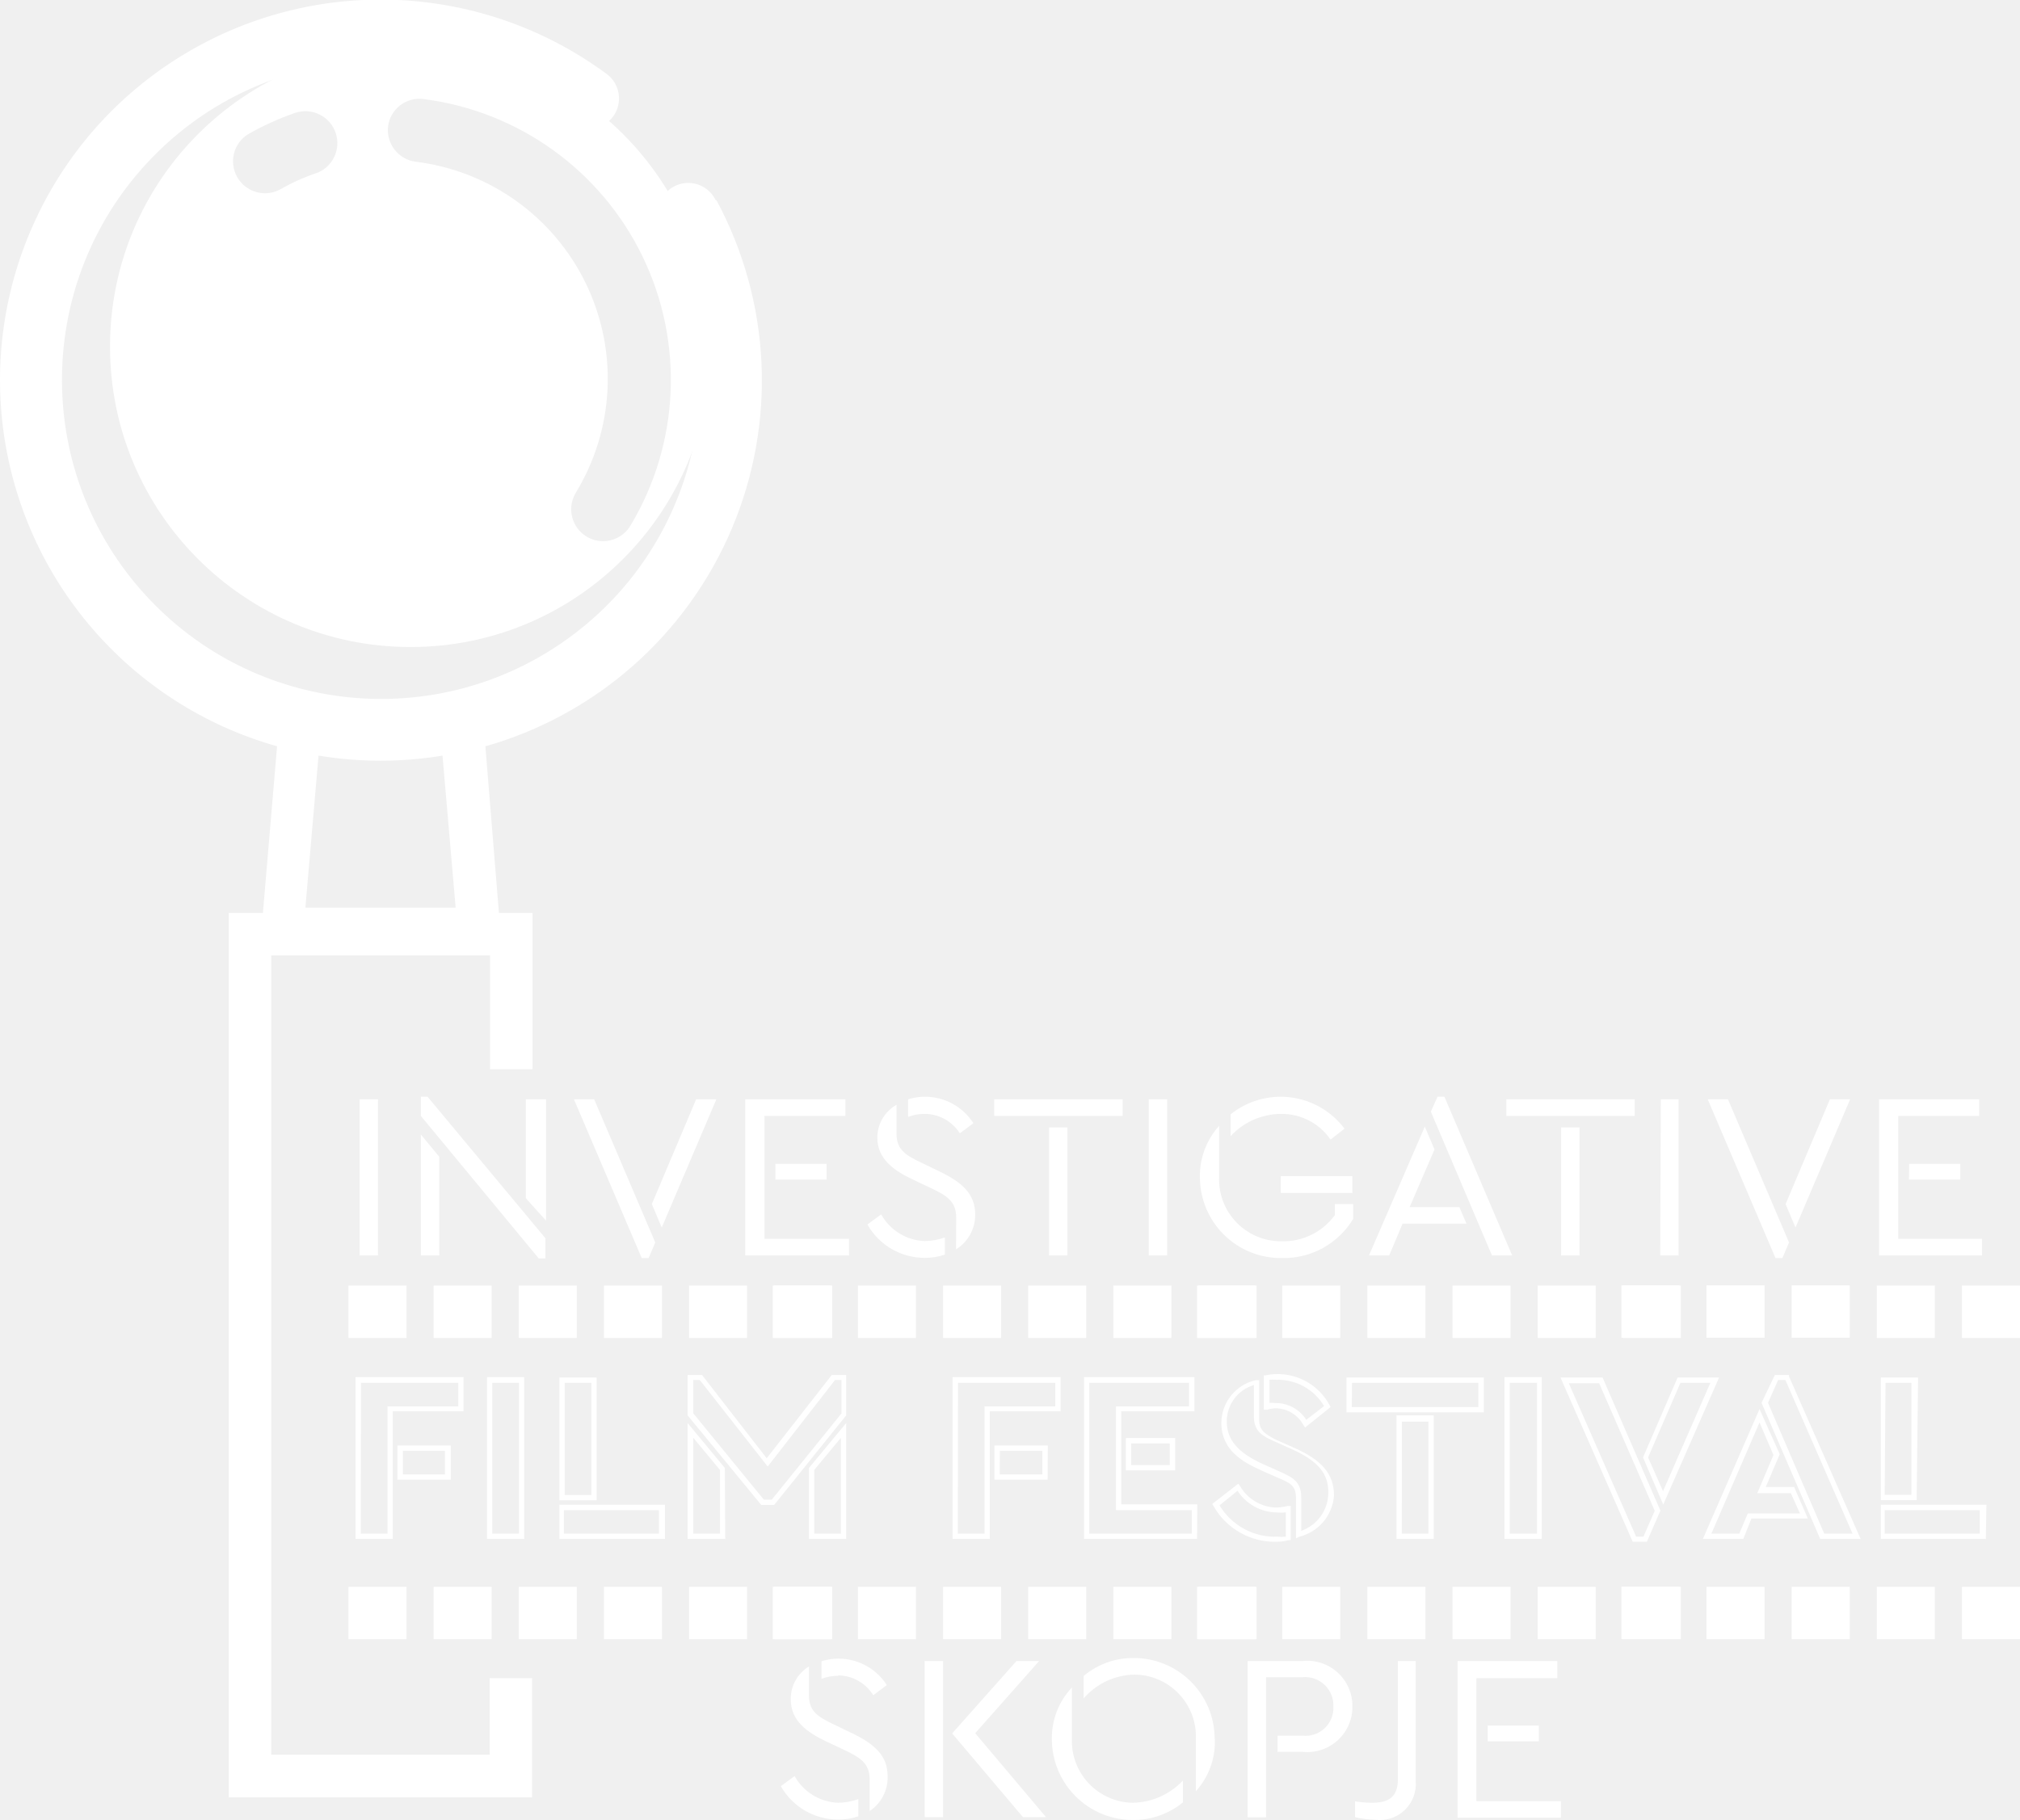
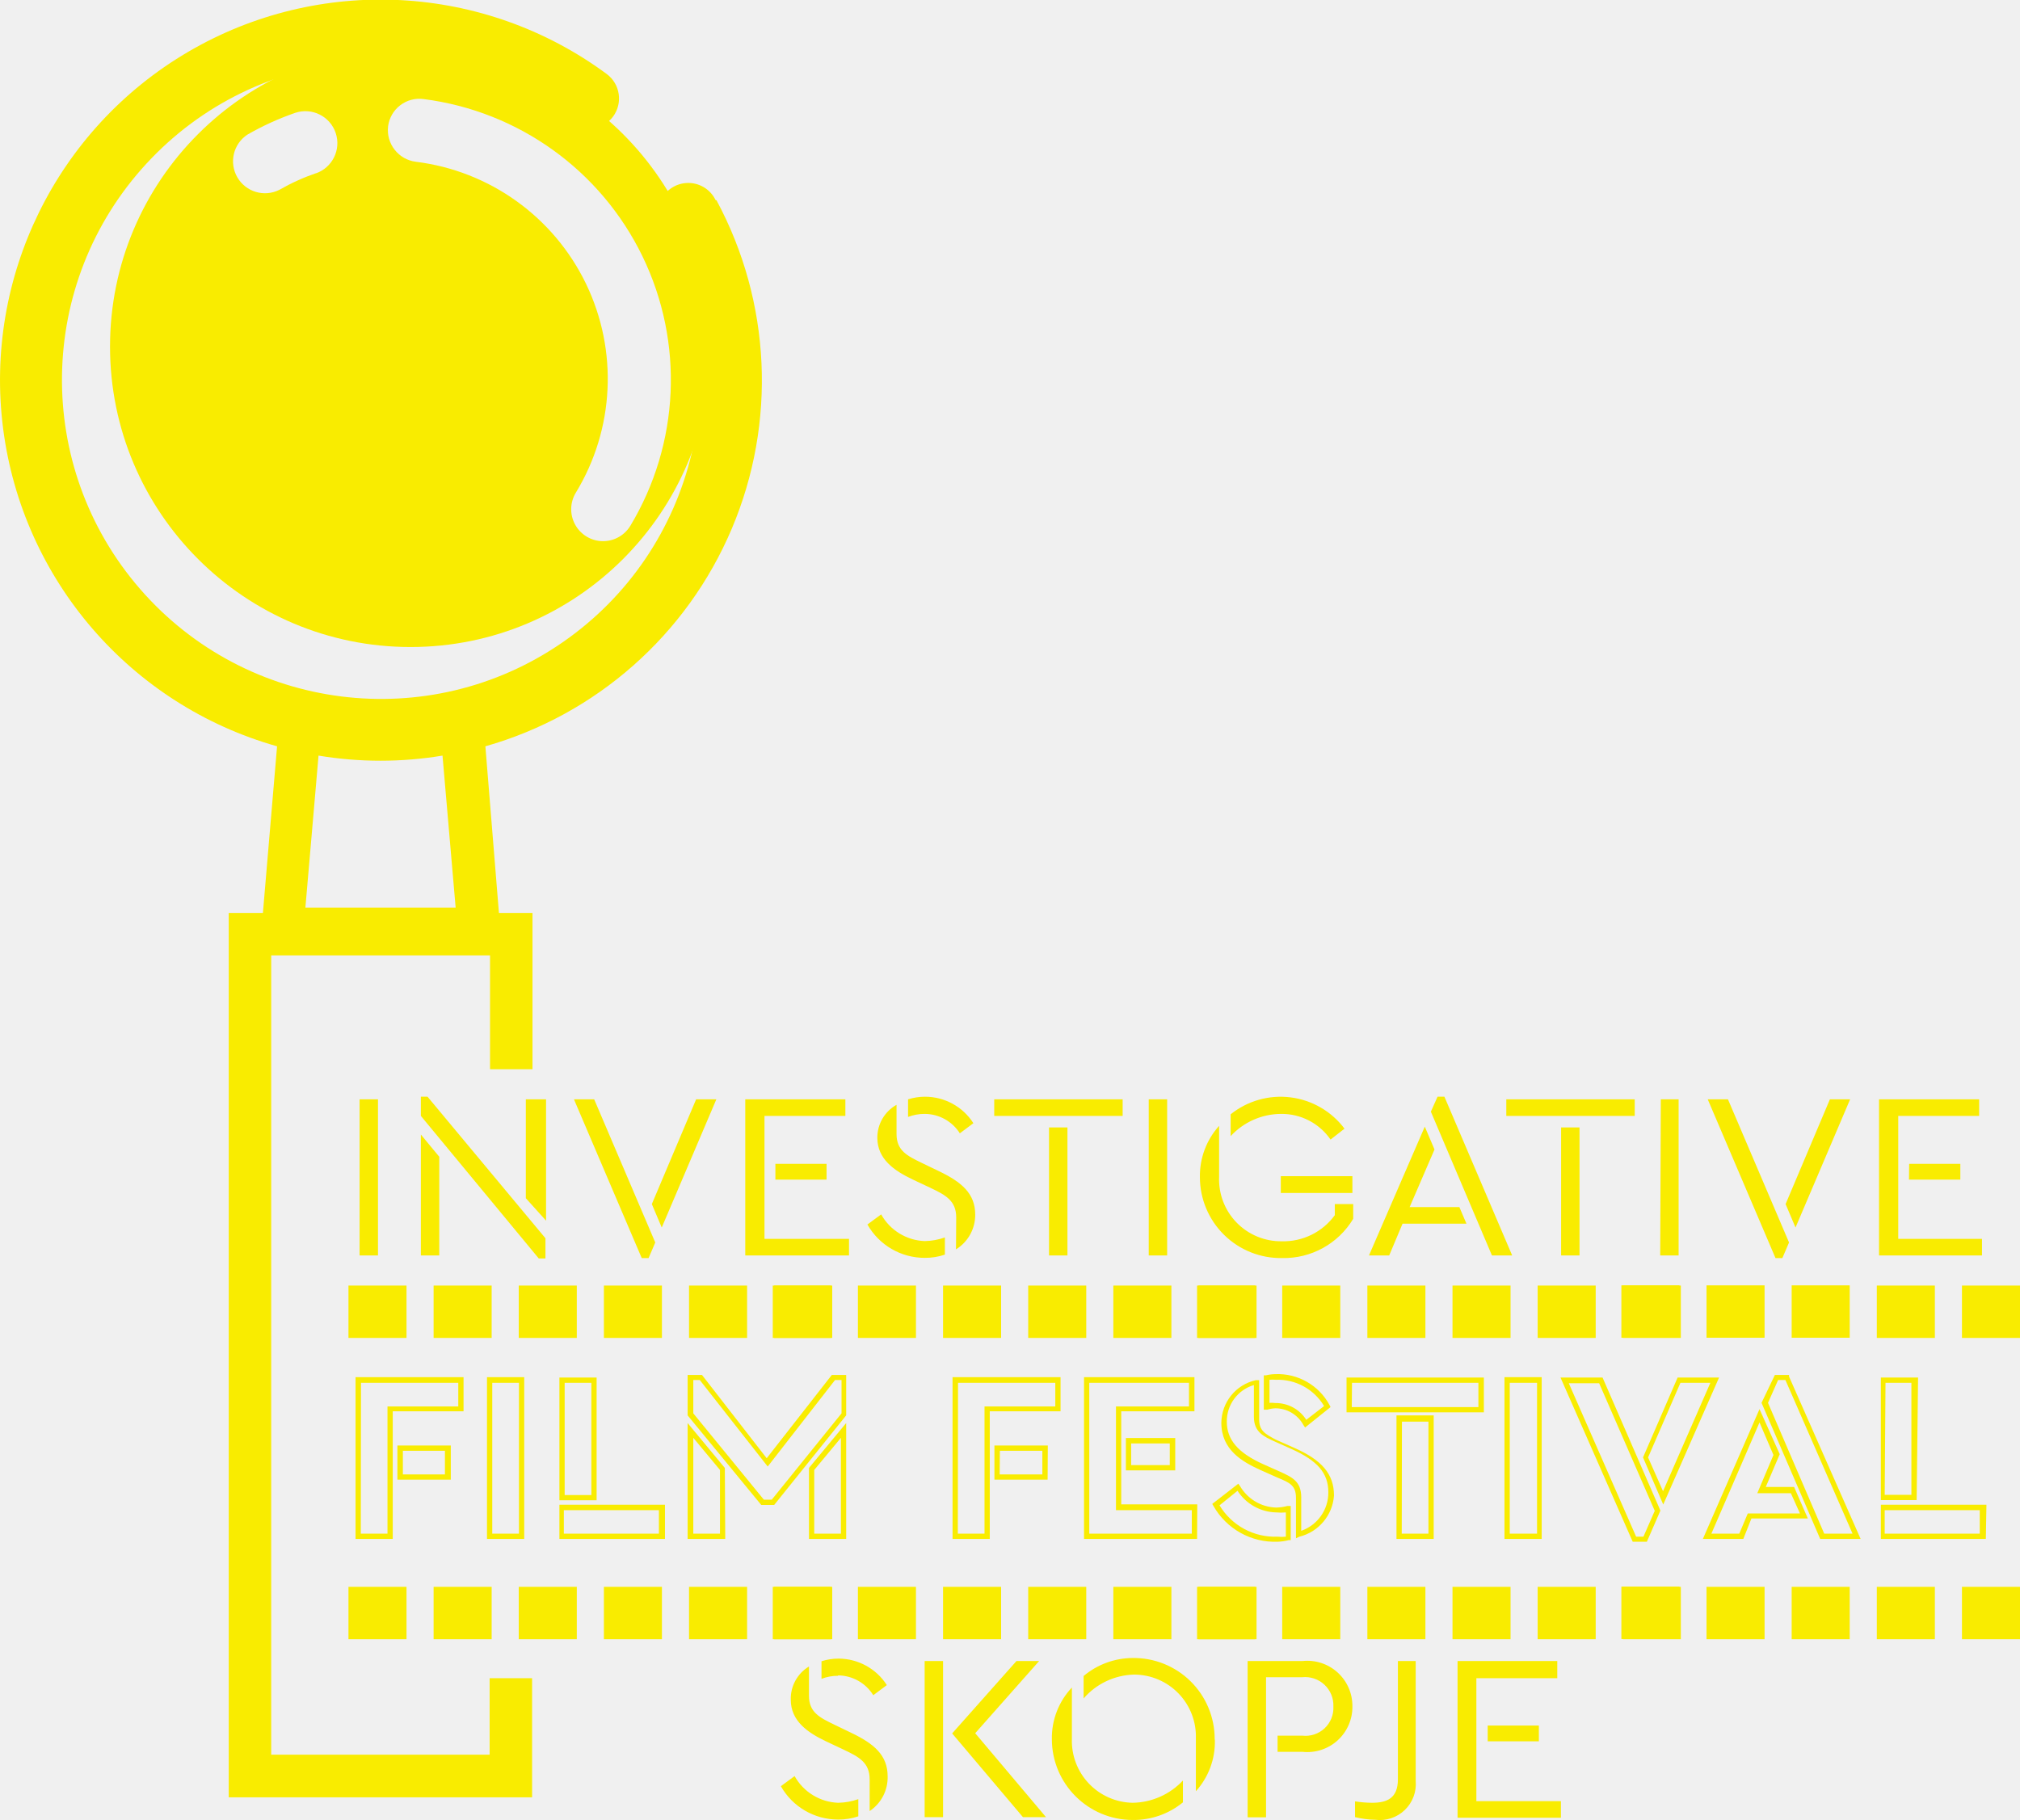
<svg xmlns="http://www.w3.org/2000/svg" viewBox="0 0 99.88 90">
  <defs>
-     <style>.cls-1{fill:#fff}</style>
+     <style>.cls-1{fill:#f9ec00}</style>
  </defs>
  <g id="Layer_2" data-name="Layer 2">
    <g id="Layer_1-2" data-name="Layer 1">
      <path class="cls-1" d="M35.38 9.89a1.5 1.5 0 1 0-2.64 1.42 15.78 15.78 0 1 1-4.54-5.23A1.5 1.5 0 0 0 30 3.66a18.82 18.82 0 1 0-16.3 33.25l-.7 8.24h-1.69v43.74h15V83h-2.1v3.78h-10.8V47.25h10.82v5.63h2.1v-7.73h-1.66L24 36.91a18.81 18.81 0 0 0 11.43-27zm-12.85 35H15.1l.65-7.52a18.68 18.68 0 0 0 6.13 0z" />
      <path class="cls-1" d="M20.3 2.28a14.86 14.86 0 1 0 14.86 14.86A14.86 14.86 0 0 0 20.3 2.28zm-4.66 6.28a10.59 10.59 0 0 0-1.83.83 1.58 1.58 0 0 1-1.58-2.73 13.78 13.78 0 0 1 2.37-1.08 1.58 1.58 0 1 1 1 3zm14.05 18.2a1.58 1.58 0 0 1-1.22-2.39A10.82 10.82 0 0 0 20.56 8a1.58 1.58 0 0 1-1.37-1.76 1.56 1.56 0 0 1 1.76-1.34A14 14 0 0 1 31.17 26a1.58 1.58 0 0 1-1.48.76zM17.78 54.37h.91v7.72h-.91zm3.03.82v-.95h.33l5.83 7v1h-.33zm0 .92l.91 1.1v4.88h-.91zM26 59.26v-4.89h1v6zm6.4 2.19l-.33.77h-.34l-3.35-7.85h1zm.32-.74l-.49-1.16 2.19-5.18h1zm4.13-6.34h4.95v.82h-4v6.08h4.18v.82h-5.13zm1.49 3.19h2.53v.78h-2.53zm4.55 3l.68-.5a2.57 2.57 0 0 0 2.15 1.32 3.11 3.11 0 0 0 1-.18v.85a3 3 0 0 1-1 .16 3.25 3.25 0 0 1-2.83-1.65zm4.39-.35c0-.83-.53-1.11-1.29-1.47l-.87-.41c-.9-.43-1.74-1-1.74-2.06a1.86 1.86 0 0 1 .95-1.63v1.45c0 .82.54 1.08 1.24 1.42l.85.41c1.13.54 1.8 1.11 1.8 2.15a2 2 0 0 1-.95 1.72zm-1.56-5.12a2.25 2.25 0 0 0-.82.15v-.87a2.77 2.77 0 0 1 .84-.13 2.84 2.84 0 0 1 2.39 1.31l-.67.5a2.07 2.07 0 0 0-1.74-.96zm3.44-.72h6.35v.82h-6.35zm2.71 1.39h.91v6.33h-.91zm4.93-1.39h.91v7.72h-.91zm2.53 3.85a3.69 3.69 0 0 1 .95-2.54v2.52a3.06 3.06 0 0 0 3.1 3.19A3.14 3.14 0 0 0 66 60.1v-.55h.91v.73a4 4 0 0 1-3.51 1.94 4 4 0 0 1-4.07-4zm4-3.13a3.41 3.41 0 0 0-2.48 1.1v-1.08a3.95 3.95 0 0 1 5.63.71l-.69.54a2.93 2.93 0 0 0-2.45-1.27zm0 3.08h3.54V59h-3.54zm7.12-2.45l.48 1.13-1.23 2.85h2.46l.35.82h-3.16l-.66 1.57h-1zm.3-.74l.33-.74h.34l3.35 7.85h-1zm3.73-.61h6.35v.82h-6.35zm2.71 1.39h.91v6.33h-.91zm4.93-1.39H83v7.72h-.91zm6.34 7.08l-.33.77h-.34l-3.35-7.85h1zm.32-.74l-.49-1.16 2.19-5.18h1zm4.13-6.34h4.95v.82h-4v6.08H98v.82h-5.09zm1.49 3.19h2.53v.78h-2.54zM38.61 88.34l.68-.5a2.57 2.57 0 0 0 2.15 1.32 3.11 3.11 0 0 0 1-.18v.85a3 3 0 0 1-1 .16 3.25 3.25 0 0 1-2.83-1.65zM43 88c0-.83-.53-1.11-1.29-1.47l-.87-.41c-.9-.43-1.74-1-1.74-2.06a1.86 1.86 0 0 1 .9-1.64v1.45c0 .82.54 1.08 1.24 1.42l.85.41c1.13.54 1.8 1.11 1.8 2.15a2 2 0 0 1-.89 1.72zm-1.56-5.12a2.25 2.25 0 0 0-.82.15v-.87a2.77 2.77 0 0 1 .84-.13 2.84 2.84 0 0 1 2.39 1.31l-.67.5a2.07 2.07 0 0 0-1.74-.98zm4.28-.73h.91v7.72h-.91zm6 7.72h-1.14l-3.5-4.14 3.18-3.58h1.12l-3.16 3.57zM53 86a3.06 3.06 0 0 0 3 3.16 3.48 3.48 0 0 0 2.49-1.1v1.08a3.84 3.84 0 0 1-2.48.87 4 4 0 0 1-4-4 3.63 3.63 0 0 1 .99-2.55zm7.07.07a3.63 3.63 0 0 1-.94 2.52V86a3.06 3.06 0 0 0-3.06-3.18A3.41 3.41 0 0 0 53.58 84v-1.11A3.79 3.79 0 0 1 56 82a4 4 0 0 1 4.06 4zm6.8-1.68a2.23 2.23 0 0 1-2.47 2.25h-1.23v-.8h1.22a1.38 1.38 0 0 0 1.54-1.44 1.4 1.4 0 0 0-1.54-1.45H62.6v6.93h-.91v-7.73h2.71a2.23 2.23 0 0 1 2.47 2.24zM70 88.08A1.78 1.78 0 0 1 68 90a4.47 4.47 0 0 1-1-.13v-.78a5.54 5.54 0 0 0 .84.07c.75 0 1.28-.23 1.28-1.16v-5.85H70zm2.07-5.93H77V83h-4v6.08h4.18v.82h-5.11zm1.49 3.19h2.53v.78h-2.53z" />
      <path class="cls-1" transform="rotate(-90 18.665 64.875)" d="M17.37 63.44h2.59v2.87h-2.59z" />
      <path class="cls-1" transform="rotate(-90 22.875 64.875)" d="M21.58 63.44h2.59v2.87h-2.59z" />
      <path class="cls-1" transform="rotate(-90 27.085 64.875)" d="M25.79 63.44h2.59v2.87h-2.59z" />
      <path class="cls-1" transform="rotate(-90 31.295 64.875)" d="M30 63.44h2.59v2.87H30z" />
      <path class="cls-1" transform="rotate(-90 35.505 64.875)" d="M34.21 63.44h2.59v2.87h-2.59z" />
      <path class="cls-1" transform="rotate(-90 39.715 64.875)" d="M38.42 63.44h2.59v2.87h-2.59z" />
      <path class="cls-1" transform="rotate(-90 39.645 64.875)" d="M38.35 63.44h2.59v2.87h-2.59z" />
      <path class="cls-1" transform="rotate(-90 43.855 64.875)" d="M42.56 63.44h2.59v2.87h-2.59z" />
      <path class="cls-1" transform="rotate(-90 48.065 64.875)" d="M46.77 63.44h2.59v2.87h-2.59z" />
      <path class="cls-1" transform="rotate(-90 52.275 64.875)" d="M50.98 63.44h2.59v2.87h-2.59z" />
      <path class="cls-1" transform="rotate(-90 56.485 64.875)" d="M55.19 63.44h2.59v2.87h-2.59z" />
      <path class="cls-1" transform="rotate(-90 60.695 64.875)" d="M59.4 63.44h2.59v2.87H59.4z" />
      <path class="cls-1" transform="rotate(-90 60.625 64.875)" d="M59.33 63.44h2.59v2.87h-2.59z" />
      <path class="cls-1" transform="rotate(-90 64.835 64.875)" d="M63.54 63.44h2.59v2.87h-2.59z" />
      <path class="cls-1" transform="rotate(-90 69.045 64.875)" d="M67.75 63.44h2.59v2.87h-2.59z" />
      <path class="cls-1" transform="rotate(-90 73.255 64.875)" d="M71.96 63.44h2.59v2.87h-2.59z" />
      <path class="cls-1" transform="rotate(-90 77.465 64.875)" d="M76.17 63.44h2.59v2.87h-2.59z" />
      <path class="cls-1" transform="rotate(-90 81.675 64.875)" d="M80.38 63.44h2.59v2.87h-2.59z" />
      <path class="cls-1" transform="rotate(-90 81.6 64.87)" d="M80.31 63.44h2.59v2.87h-2.59z" />
      <path class="cls-1" transform="rotate(-90 85.81 64.87)" d="M84.52 63.44h2.59v2.87h-2.59z" />
      <path class="cls-1" transform="rotate(-90 90.02 64.87)" d="M88.73 63.44h2.59v2.87h-2.59z" />
      <path class="cls-1" transform="rotate(-90 94.235 64.875)" d="M92.94 63.44h2.59v2.87h-2.59z" />
      <path class="cls-1" transform="rotate(-90 98.445 64.875)" d="M97.15 63.44h2.59v2.87h-2.59z" />
      <path class="cls-1" transform="rotate(-90 18.665 79.775)" d="M17.37 78.34h2.59v2.87h-2.59z" />
      <path class="cls-1" transform="rotate(-90 22.875 79.775)" d="M21.58 78.34h2.59v2.87h-2.59z" />
      <path class="cls-1" transform="rotate(-90 27.085 79.775)" d="M25.79 78.34h2.59v2.87h-2.59z" />
      <path class="cls-1" transform="rotate(-90 31.295 79.775)" d="M30 78.34h2.59v2.87H30z" />
      <path class="cls-1" transform="rotate(-90 35.505 79.775)" d="M34.21 78.34h2.59v2.87h-2.59z" />
      <path class="cls-1" transform="rotate(-90 39.715 79.775)" d="M38.42 78.34h2.59v2.87h-2.59z" />
      <path class="cls-1" transform="rotate(-90 39.645 79.775)" d="M38.35 78.34h2.59v2.87h-2.59z" />
      <path class="cls-1" transform="rotate(-90 43.855 79.775)" d="M42.56 78.34h2.59v2.87h-2.59z" />
      <path class="cls-1" transform="rotate(-90 48.065 79.775)" d="M46.77 78.34h2.59v2.87h-2.59z" />
      <path class="cls-1" transform="rotate(-90 52.275 79.775)" d="M50.98 78.34h2.59v2.87h-2.59z" />
      <path class="cls-1" transform="rotate(-90 56.485 79.775)" d="M55.19 78.34h2.59v2.87h-2.59z" />
      <path class="cls-1" transform="rotate(-90 60.695 79.775)" d="M59.4 78.34h2.59v2.87H59.4z" />
      <path class="cls-1" transform="rotate(-90 60.625 79.775)" d="M59.33 78.34h2.59v2.87h-2.59z" />
      <path class="cls-1" transform="rotate(-90 64.835 79.775)" d="M63.54 78.34h2.59v2.87h-2.59z" />
      <path class="cls-1" transform="rotate(-90 69.045 79.775)" d="M67.75 78.34h2.59v2.87h-2.59z" />
      <path class="cls-1" transform="rotate(-90 73.255 79.775)" d="M71.96 78.34h2.59v2.87h-2.59z" />
      <path class="cls-1" transform="rotate(-90 77.465 79.775)" d="M76.17 78.34h2.59v2.87h-2.59z" />
      <path class="cls-1" transform="rotate(-90 81.675 79.775)" d="M80.38 78.34h2.59v2.87h-2.59z" />
      <path class="cls-1" transform="rotate(-90 81.6 79.77)" d="M80.31 78.34h2.59v2.87h-2.59z" />
      <path class="cls-1" transform="rotate(-90 85.815 79.775)" d="M84.52 78.34h2.59v2.87h-2.59z" />
      <path class="cls-1" transform="rotate(-90 90.025 79.775)" d="M88.73 78.34h2.59v2.87h-2.59z" />
      <path class="cls-1" transform="rotate(-90 94.235 79.775)" d="M92.94 78.34h2.59v2.87h-2.59z" />
      <path class="cls-1" transform="rotate(-90 98.445 79.775)" d="M97.15 78.34h2.59v2.87h-2.59z" />
      <path class="cls-1" d="M19.42 76.11h-1.84v-8h5.34v1.69h-3.5zm-1.58-.26h1.32v-6.29h3.5v-1.17h-4.81zm4.45-2.67h-2.64v-1.69h2.64zm-2.37-.26H22v-1.17h-2.08zm6 3.19h-1.84v-8h1.84zm-1.58-.26h1.32v-7.46h-1.32zm8.54.26h-5.22v-1.69h5.22zm-5-.26h4.7v-1.16h-4.7zm1.62-1.65h-1.84v-6.07h1.84zm-1.58-.26h1.32v-5.55h-1.32zm13.92 2.17H40V72.6l1.84-2.22zm-1.58-.26h1.32v-4.74l-1.32 1.59zm-4.4.26H34v-5.73l1.84 2.22zm-1.58-.26h1.32V72.7l-1.32-1.59zm4-1.42h-.64L34 70v-2h.71l3.2 4.12L41.13 68h.71v2zm-.51-.26h.39l3.45-4.27v-1.65h-.32l-3.33 4.28-3.36-4.28h-.32v1.65zm11.17 1.94H47.1v-8h5.34v1.69h-3.5zm-1.58-.26h1.32v-6.29h3.5v-1.17h-4.81zm4.44-2.67h-2.63v-1.69h2.64zm-2.37-.26h2.11v-1.17h-2.1zm9.76 3.19H53.6v-8h5.46v1.69h-3.62v4.6h3.76zm-5.33-.26h5.07v-1.16h-3.75v-5.13h3.61v-1.17h-4.93zm4.25-3.13h-2.44v-1.6h2.44zm-2.18-.26h1.91v-1.07h-1.91zm7.24 3.79A3.49 3.49 0 0 1 60 74.48l-.06-.1 1.29-1 .08.11a2.14 2.14 0 0 0 1.79 1.07 2.4 2.4 0 0 0 .56-.08h.16v1.69h-.1a2.39 2.39 0 0 1-.55.08zm-2.87-1.8A3.2 3.2 0 0 0 63.17 76a2.06 2.06 0 0 0 .41 0v-1.2a2.41 2.41 0 0 1-.47 0 2.34 2.34 0 0 1-1.92-1.07zm3.78 1.63v-2c0-.61-.3-.75-.91-1l-.83-.37c-.91-.41-1.95-1-1.95-2.34a2.18 2.18 0 0 1 1.7-2.11h.17v1.94c0 .55.28.71.82 1l.88.39c1.41.62 2 1.31 2 2.38A2.26 2.26 0 0 1 64.25 76zM62 68.5a1.87 1.87 0 0 0-1.34 1.81c0 .89.55 1.54 1.79 2.1l.83.37c.62.28 1.06.49 1.06 1.27v1.66a2 2 0 0 0 1.34-1.91c0-.94-.53-1.56-1.83-2.14l-.85-.38c-.5-.23-1-.45-1-1.2zm2.53 2.1l-.08-.12a1.58 1.58 0 0 0-1.39-.83 1.53 1.53 0 0 0-.4.07h-.17v-1.7h.1a2.25 2.25 0 0 1 .47-.06 2.91 2.91 0 0 1 2.68 1.53l.05.1zm-1.47-1.21a1.79 1.79 0 0 1 1.53.83l.88-.68a2.66 2.66 0 0 0-2.39-1.3 1.69 1.69 0 0 0-.31 0v1.14a1.53 1.53 0 0 1 .29.01zm7.83 6.72h-1.84V70h1.84zm-1.58-.26h1.32v-5.54h-1.31zm4.06-6h-6.79v-1.72h6.79zm-6.53-.26h6.26v-1.2h-6.25zm9.39 6.52h-1.84v-8h1.84zm-1.58-.26H76v-7.46h-1.35zm6.78.4h-.7l-3.57-8.12h2.08l2.86 6.58zM80.9 76h.36l.56-1.28-2.75-6.31h-1.5zm1.34-1.59l-1-2.33 1.71-3.95H85zm-.75-2.33l.74 1.67 2.34-5.36h-1.48zM92 76.11h-2l-2.9-6.73.66-1.38h.7v.08zm-1.8-.26h1.4l-3.32-7.6h-.36l-.5 1.13zm-4 .26h-2l2.8-6.42 1 2.23-.69 1.62h1.4l.68 1.56H86.6zm-1.58-.26H86l.42-1H89l-.45-1h-1.66l.8-1.89-.69-1.61zm13.57.26H93v-1.69h5.22zm-5-.26h4.7v-1.16h-4.7zm1.58-1.66H93v-6.06h1.84zm-1.58-.26h1.32v-5.54h-1.28z" />
    </g>
  </g>
</svg>
